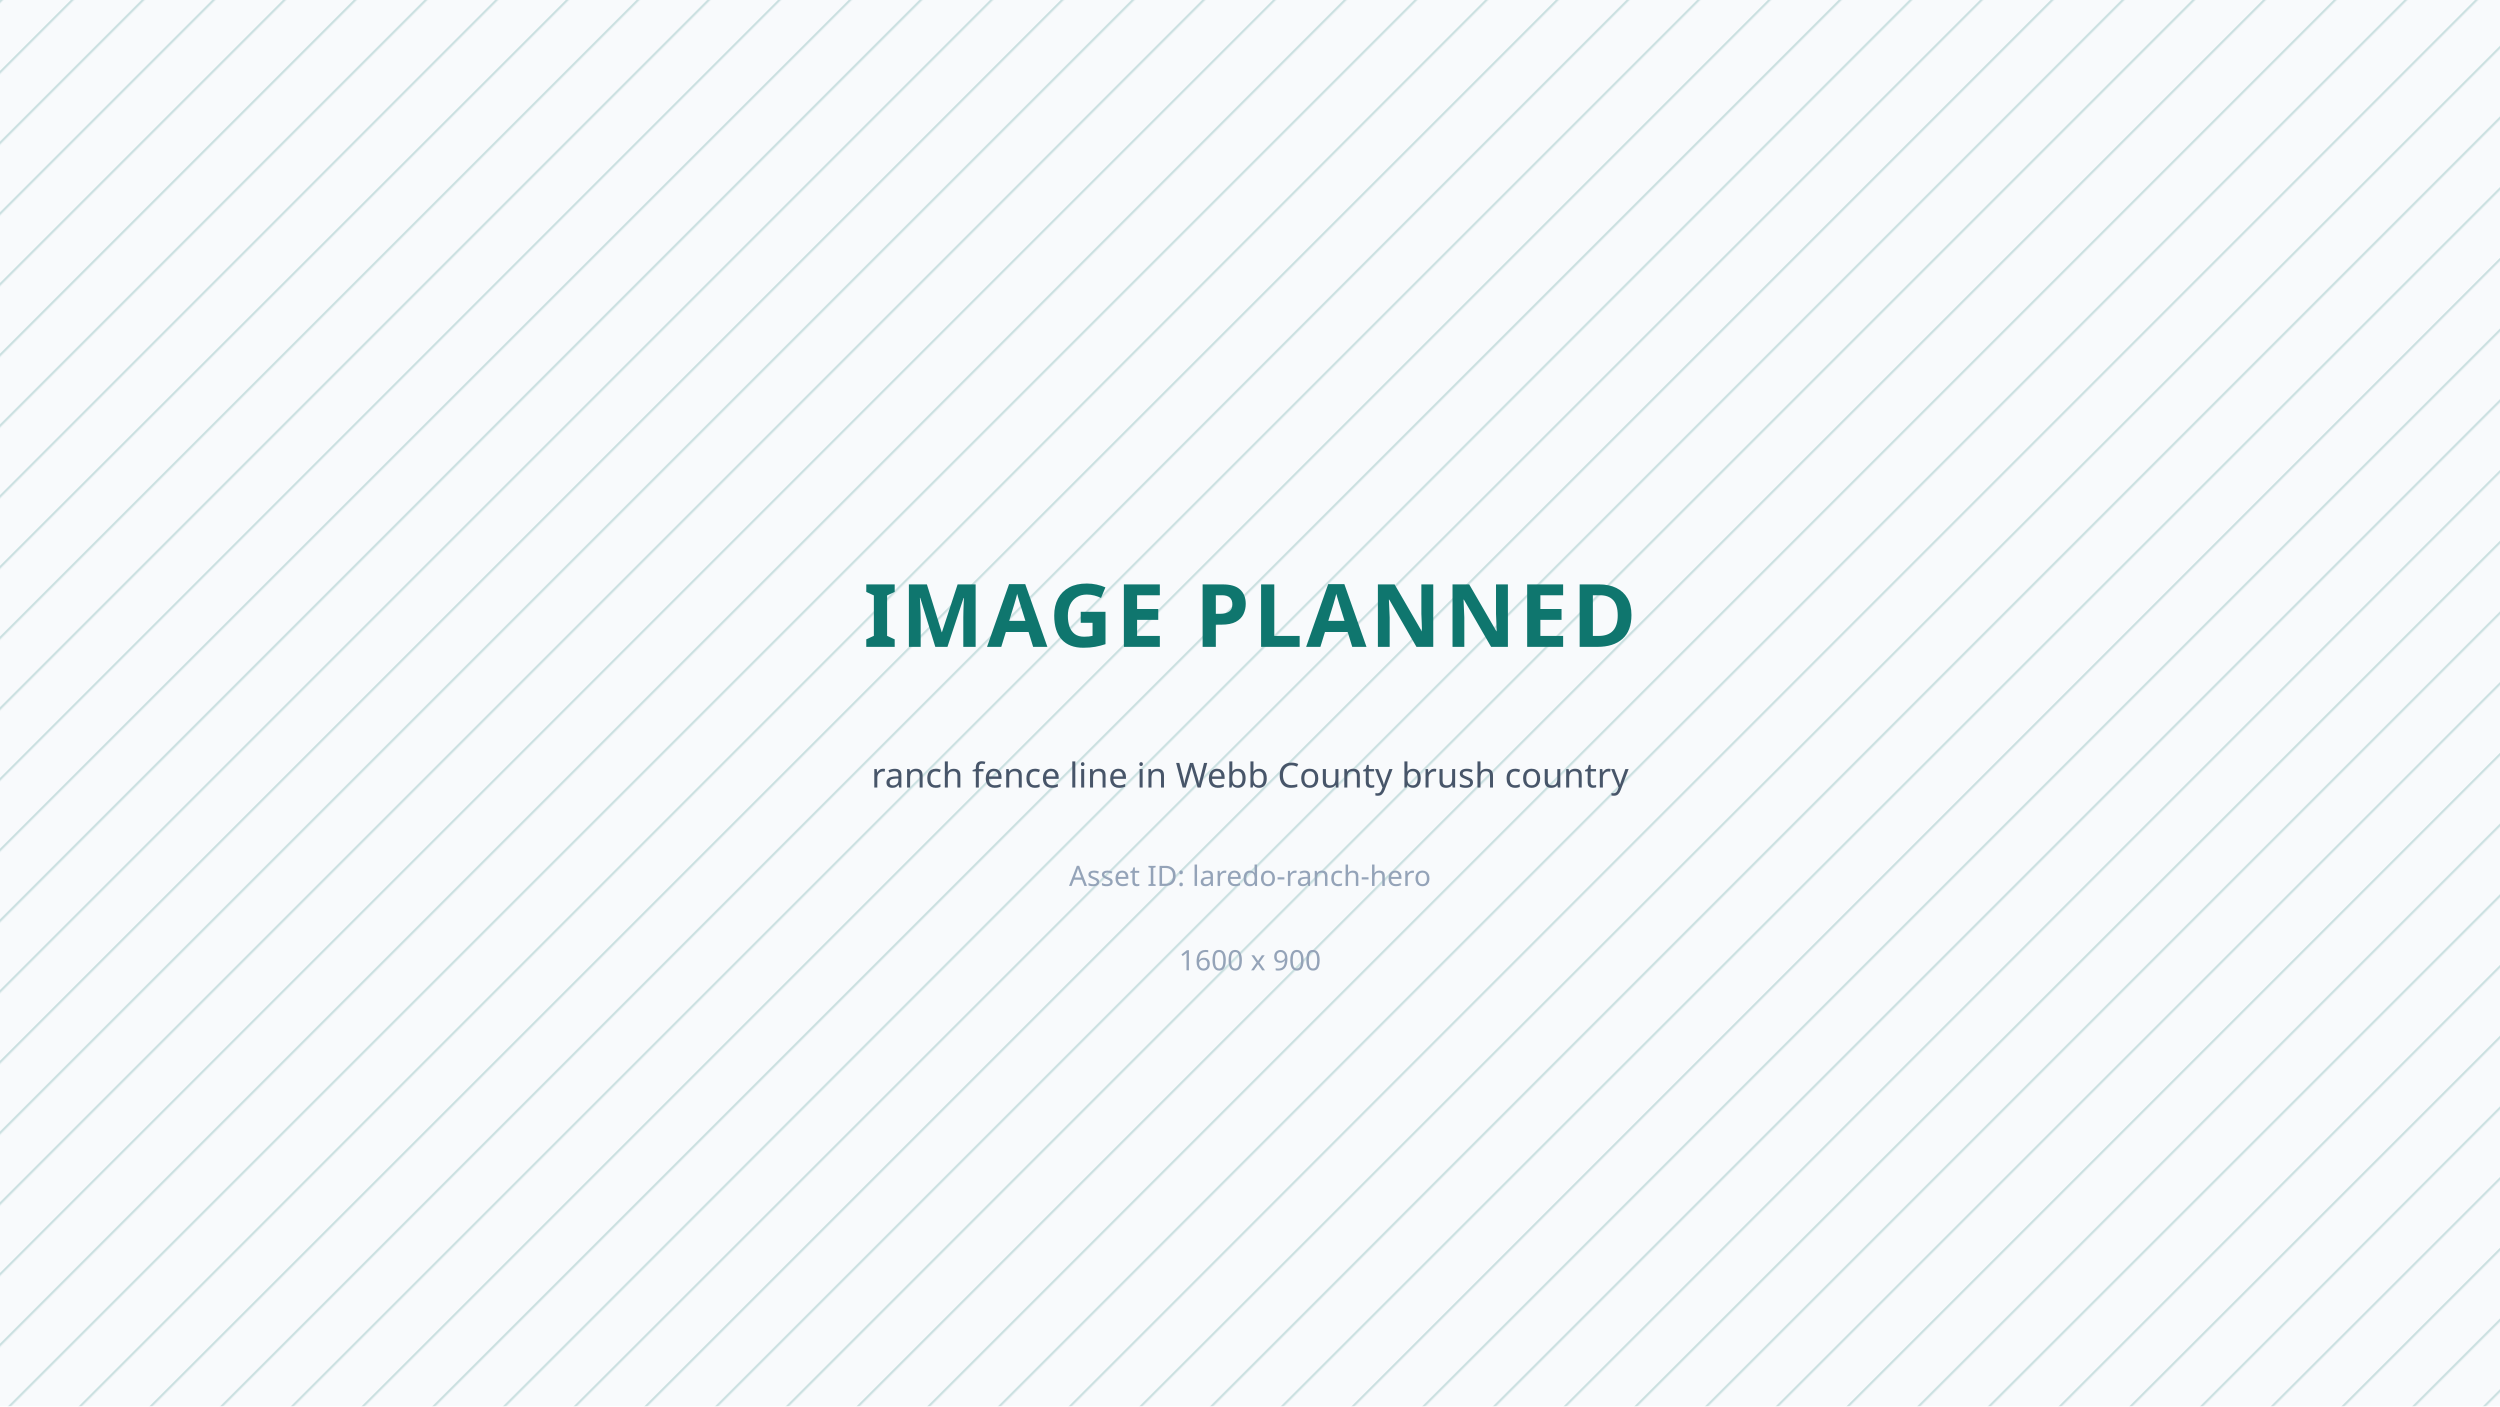
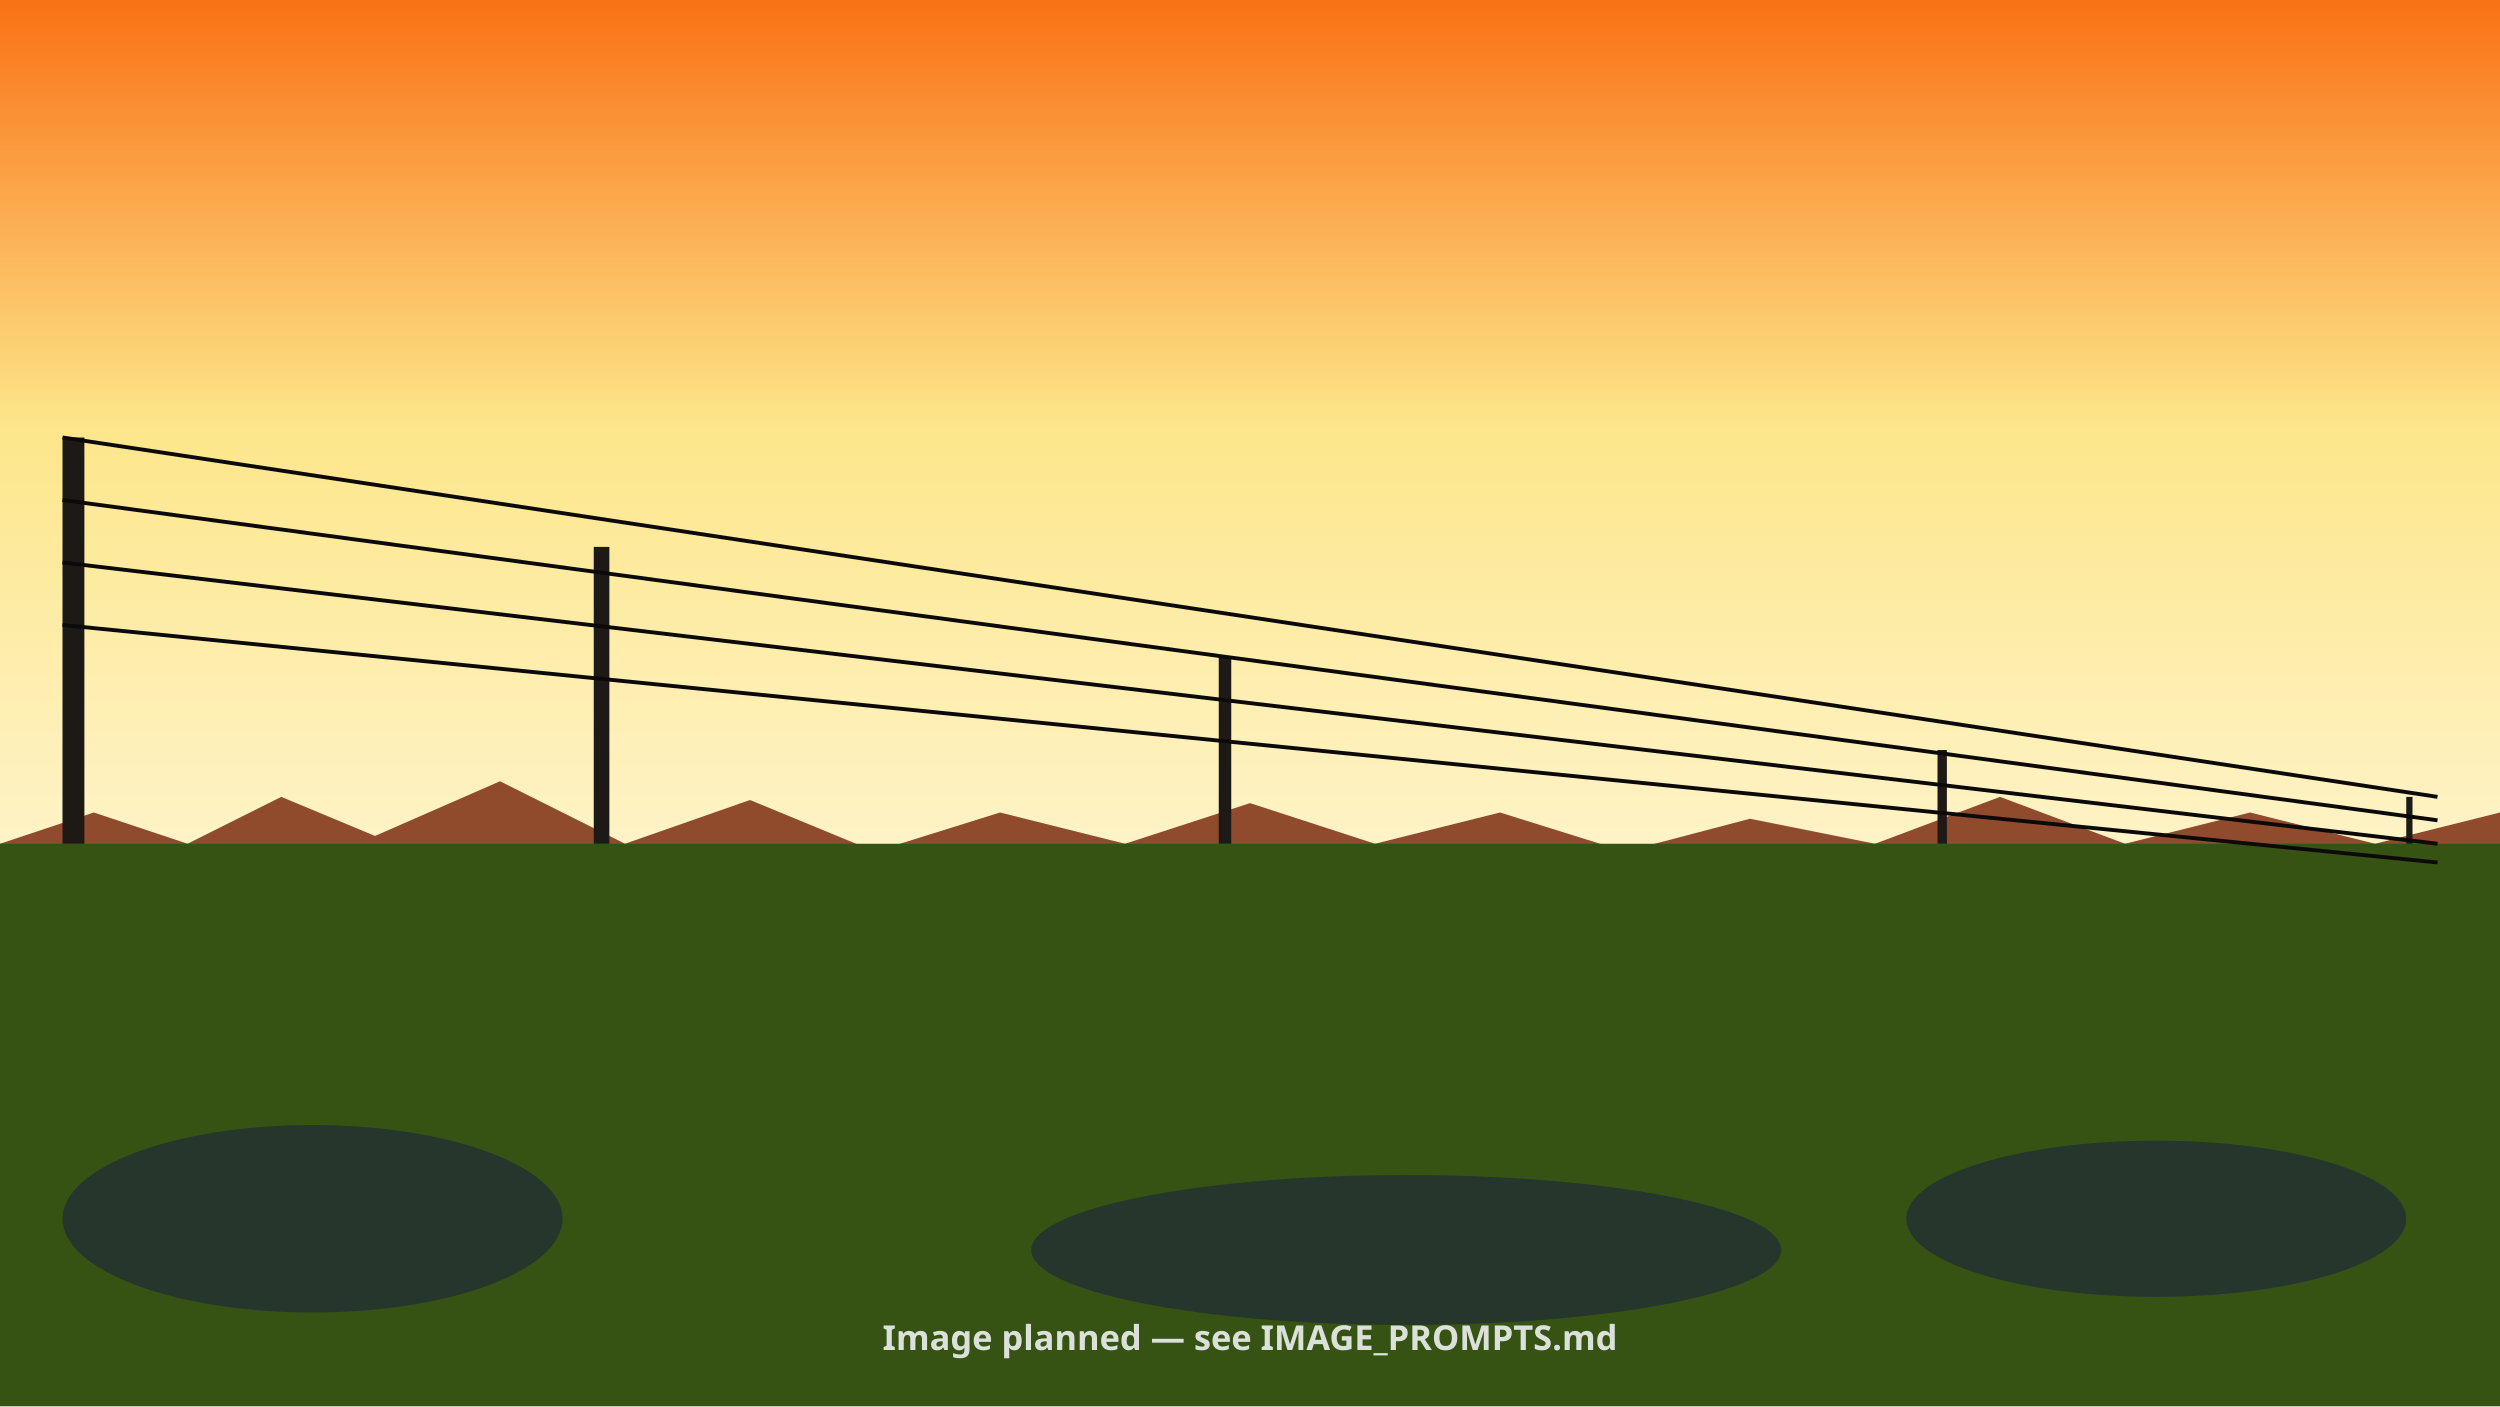
- <svg xmlns="http://www.w3.org/2000/svg" viewBox="0 0 1600 900" width="1600" height="900" role="img" aria-label="Image placeholder: ranch fence line in Webb County brush country">
+ <svg xmlns="http://www.w3.org/2000/svg" viewBox="0 0 1600 900" width="1600" height="900" role="img" aria-label="Ranch fence line in Webb County brush country — barbed wire on pipe posts, sunset over mesquite horizon">
  <defs>
-     <pattern id="hatch" patternUnits="userSpaceOnUse" width="32" height="32" patternTransform="rotate(45)">
-       <line x1="0" y1="0" x2="0" y2="32" stroke="#0f766e" stroke-width="3" opacity="0.18" />
-     </pattern>
+     <linearGradient id="sky-r" x1="0" y1="0" x2="0" y2="1">
+       <stop offset="0" stop-color="#f97316" />
+       <stop offset="0.3" stop-color="#fde68a" />
+       <stop offset="0.6" stop-color="#fef3c7" />
+       <stop offset="1" stop-color="#86efac" />
+     </linearGradient>
  </defs>
-   <rect width="100%" height="100%" fill="#f8fafc" />
-   <rect width="100%" height="100%" fill="url(#hatch)" />
-   <g font-family="system-ui, sans-serif" fill="#0f766e">
-     <text x="50%" y="46%" text-anchor="middle" font-size="56" font-weight="900" letter-spacing="0.04em">IMAGE PLANNED</text>
-     <text x="50%" y="56%" text-anchor="middle" font-size="22" fill="#475569">ranch fence line in Webb County brush country</text>
-     <text x="50%" y="63%" text-anchor="middle" font-size="18" fill="#94a3b8">Asset ID: laredo-ranch-hero</text>
-     <text x="50%" y="69%" text-anchor="middle" font-size="18" fill="#94a3b8">1600 x 900</text>
+   <rect width="100%" height="100%" fill="url(#sky-r)" />
+   <g fill="#7c2d12" opacity="0.85">
+     <polygon points="0,540 60,520 120,540 180,510 240,535 320,500 400,540 480,512 560,545 640,520 720,540 800,514 880,540 960,520 1040,545 1120,524 1200,540 1280,510 1360,540 1440,520 1520,540 1600,520 1600,560 0,560" />
  </g>
-   <rect x="4" y="4" width="calc(100% - 8px)" height="calc(100% - 8px)" fill="none" stroke="#0f766e" stroke-width="2" stroke-dasharray="6 6" opacity="0.3" />
+   <rect x="0" y="540" width="1600" height="360" fill="#365314" />
+   <rect x="40" y="280" width="14" height="260" fill="#1c1917" />
+   <rect x="380" y="350" width="10" height="190" fill="#1c1917" />
+   <rect x="780" y="420" width="8" height="120" fill="#1c1917" />
+   <rect x="1240" y="480" width="6" height="60" fill="#1c1917" />
+   <rect x="1540" y="510" width="4" height="30" fill="#1c1917" />
+   <g stroke="#0c0a09" stroke-width="2.5">
+     <line x1="40" y1="280" x2="1560" y2="510" />
+     <line x1="40" y1="320" x2="1560" y2="525" />
+     <line x1="40" y1="360" x2="1560" y2="540" />
+     <line x1="40" y1="400" x2="1560" y2="552" />
+   </g>
+   <g fill="#1f2937" opacity="0.7">
+     <ellipse cx="200" cy="780" rx="160" ry="60" />
+     <ellipse cx="900" cy="800" rx="240" ry="48" />
+     <ellipse cx="1380" cy="780" rx="160" ry="50" />
+   </g>
+   <text x="50%" y="96%" text-anchor="middle" font-family="system-ui, sans-serif" font-size="22" fill="#f8fafc" opacity="0.85" font-weight="700">Image planned — see IMAGE_PROMPTS.md</text>
</svg>
